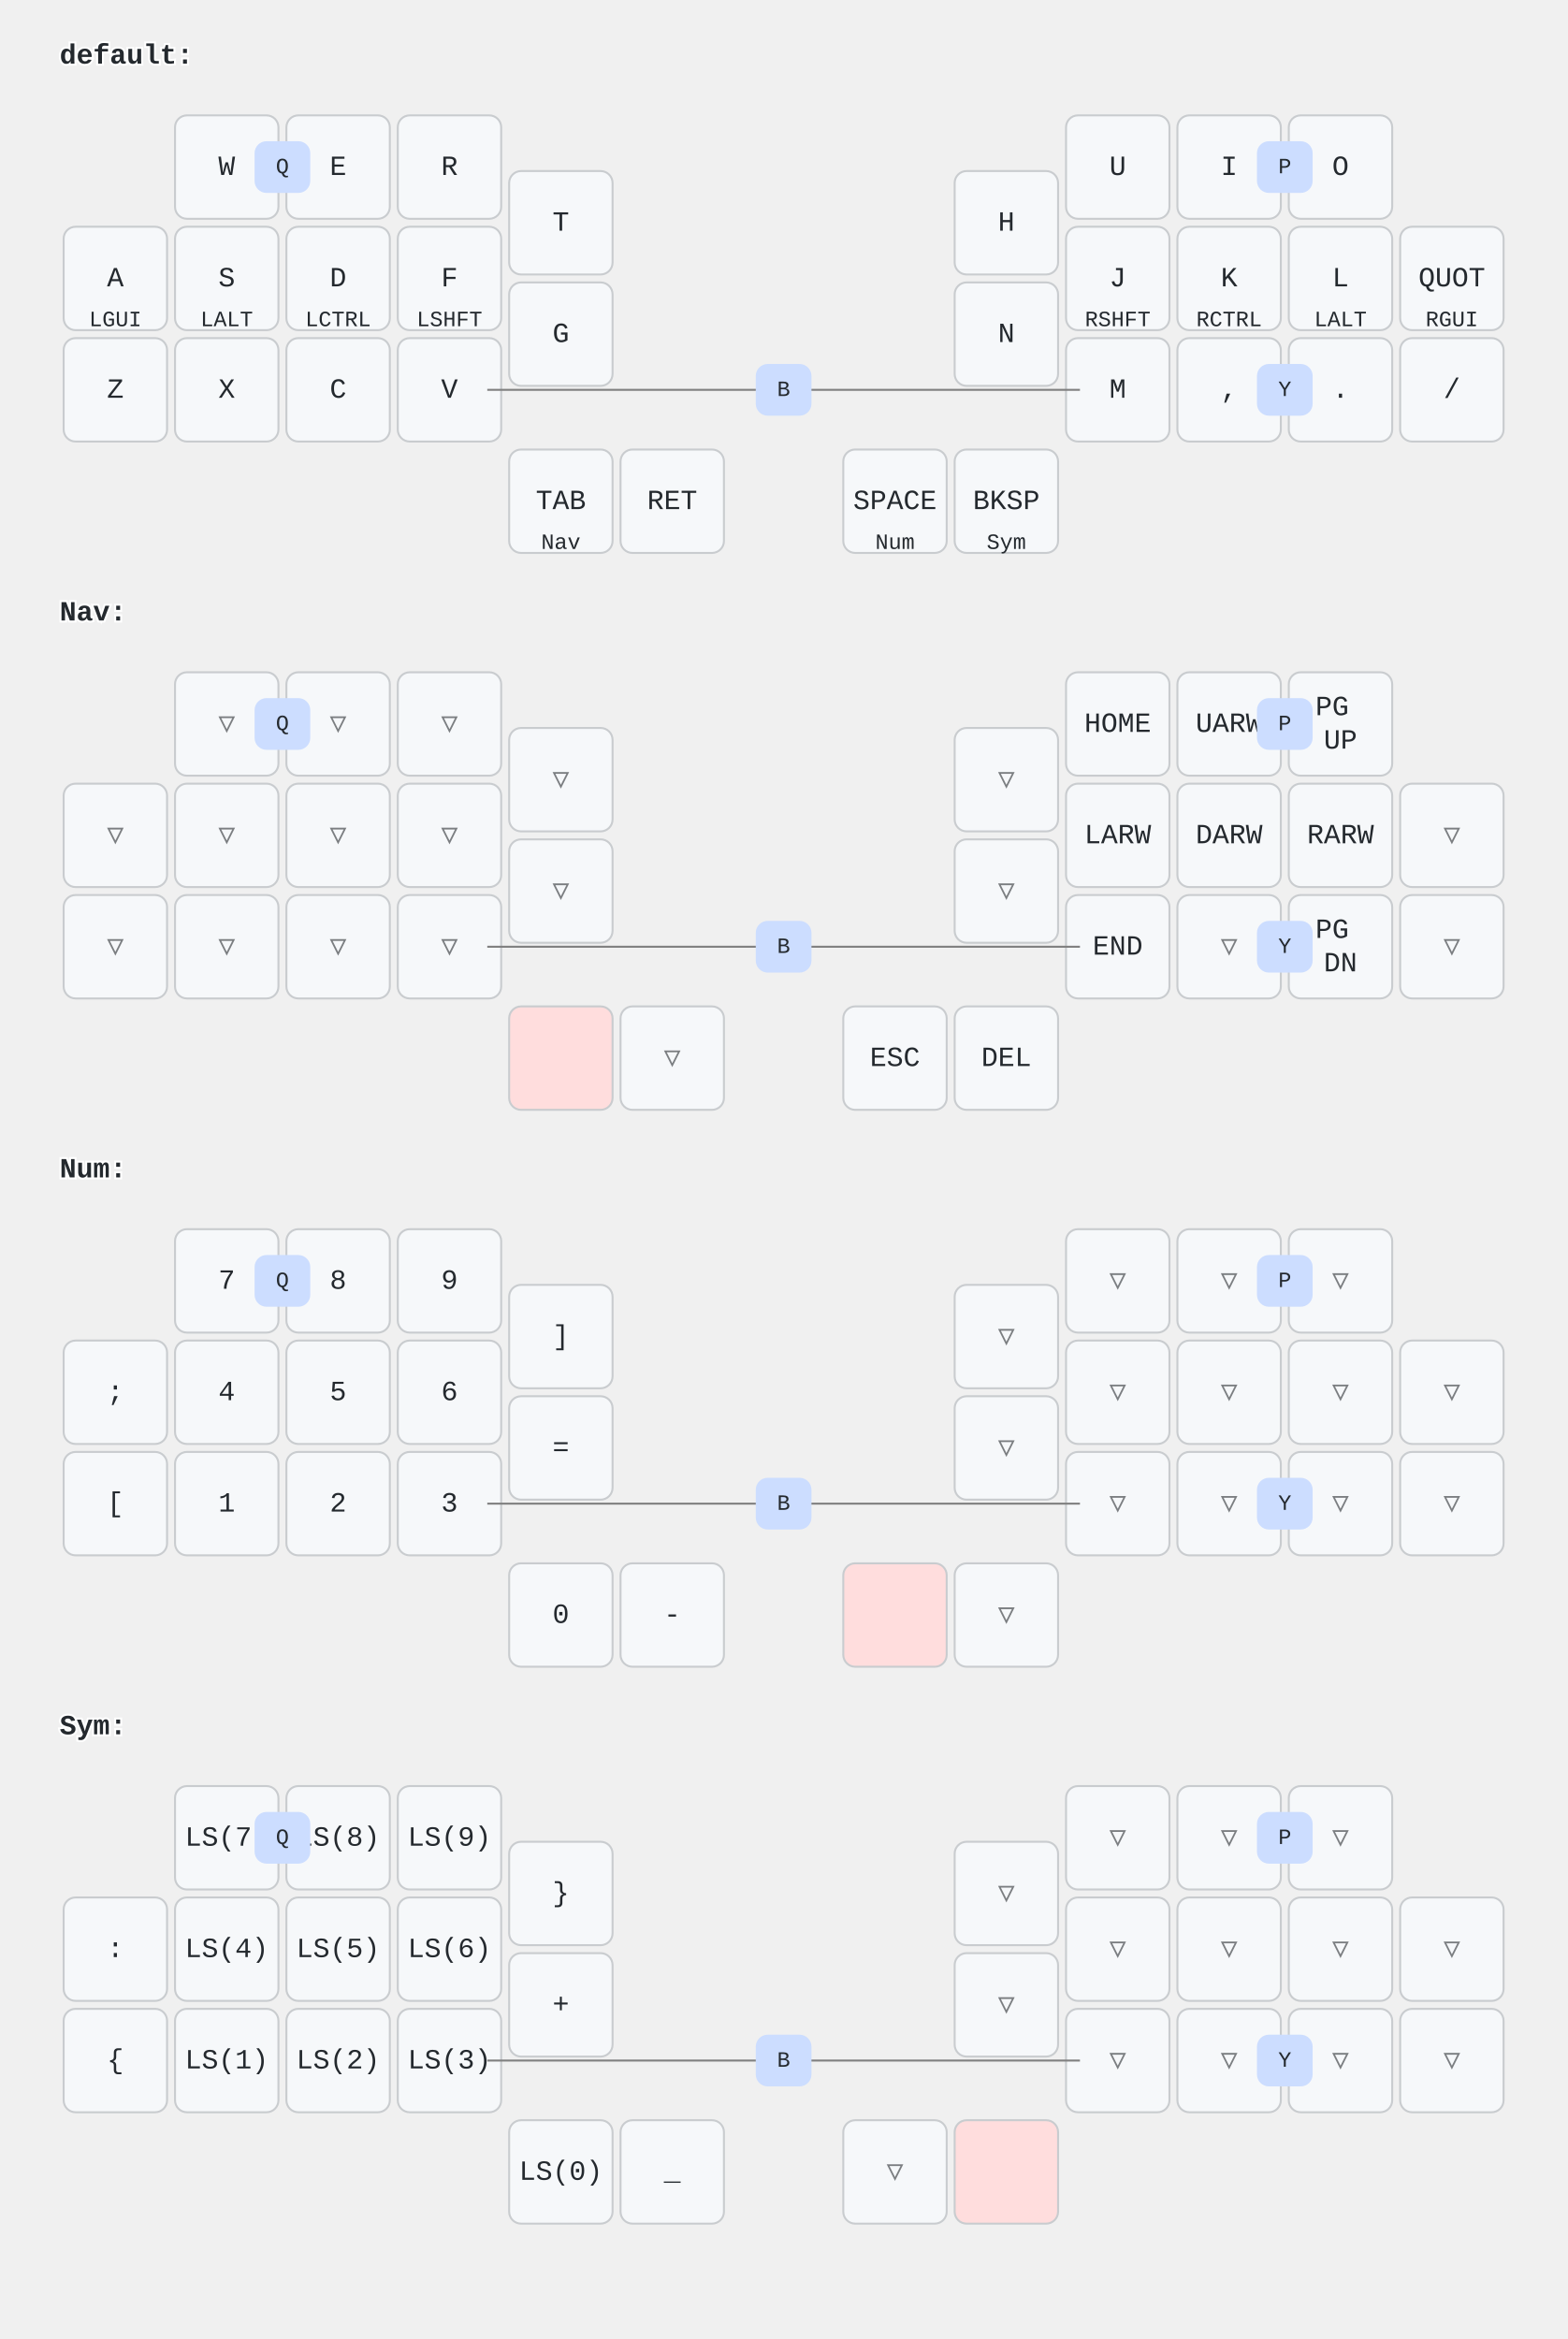
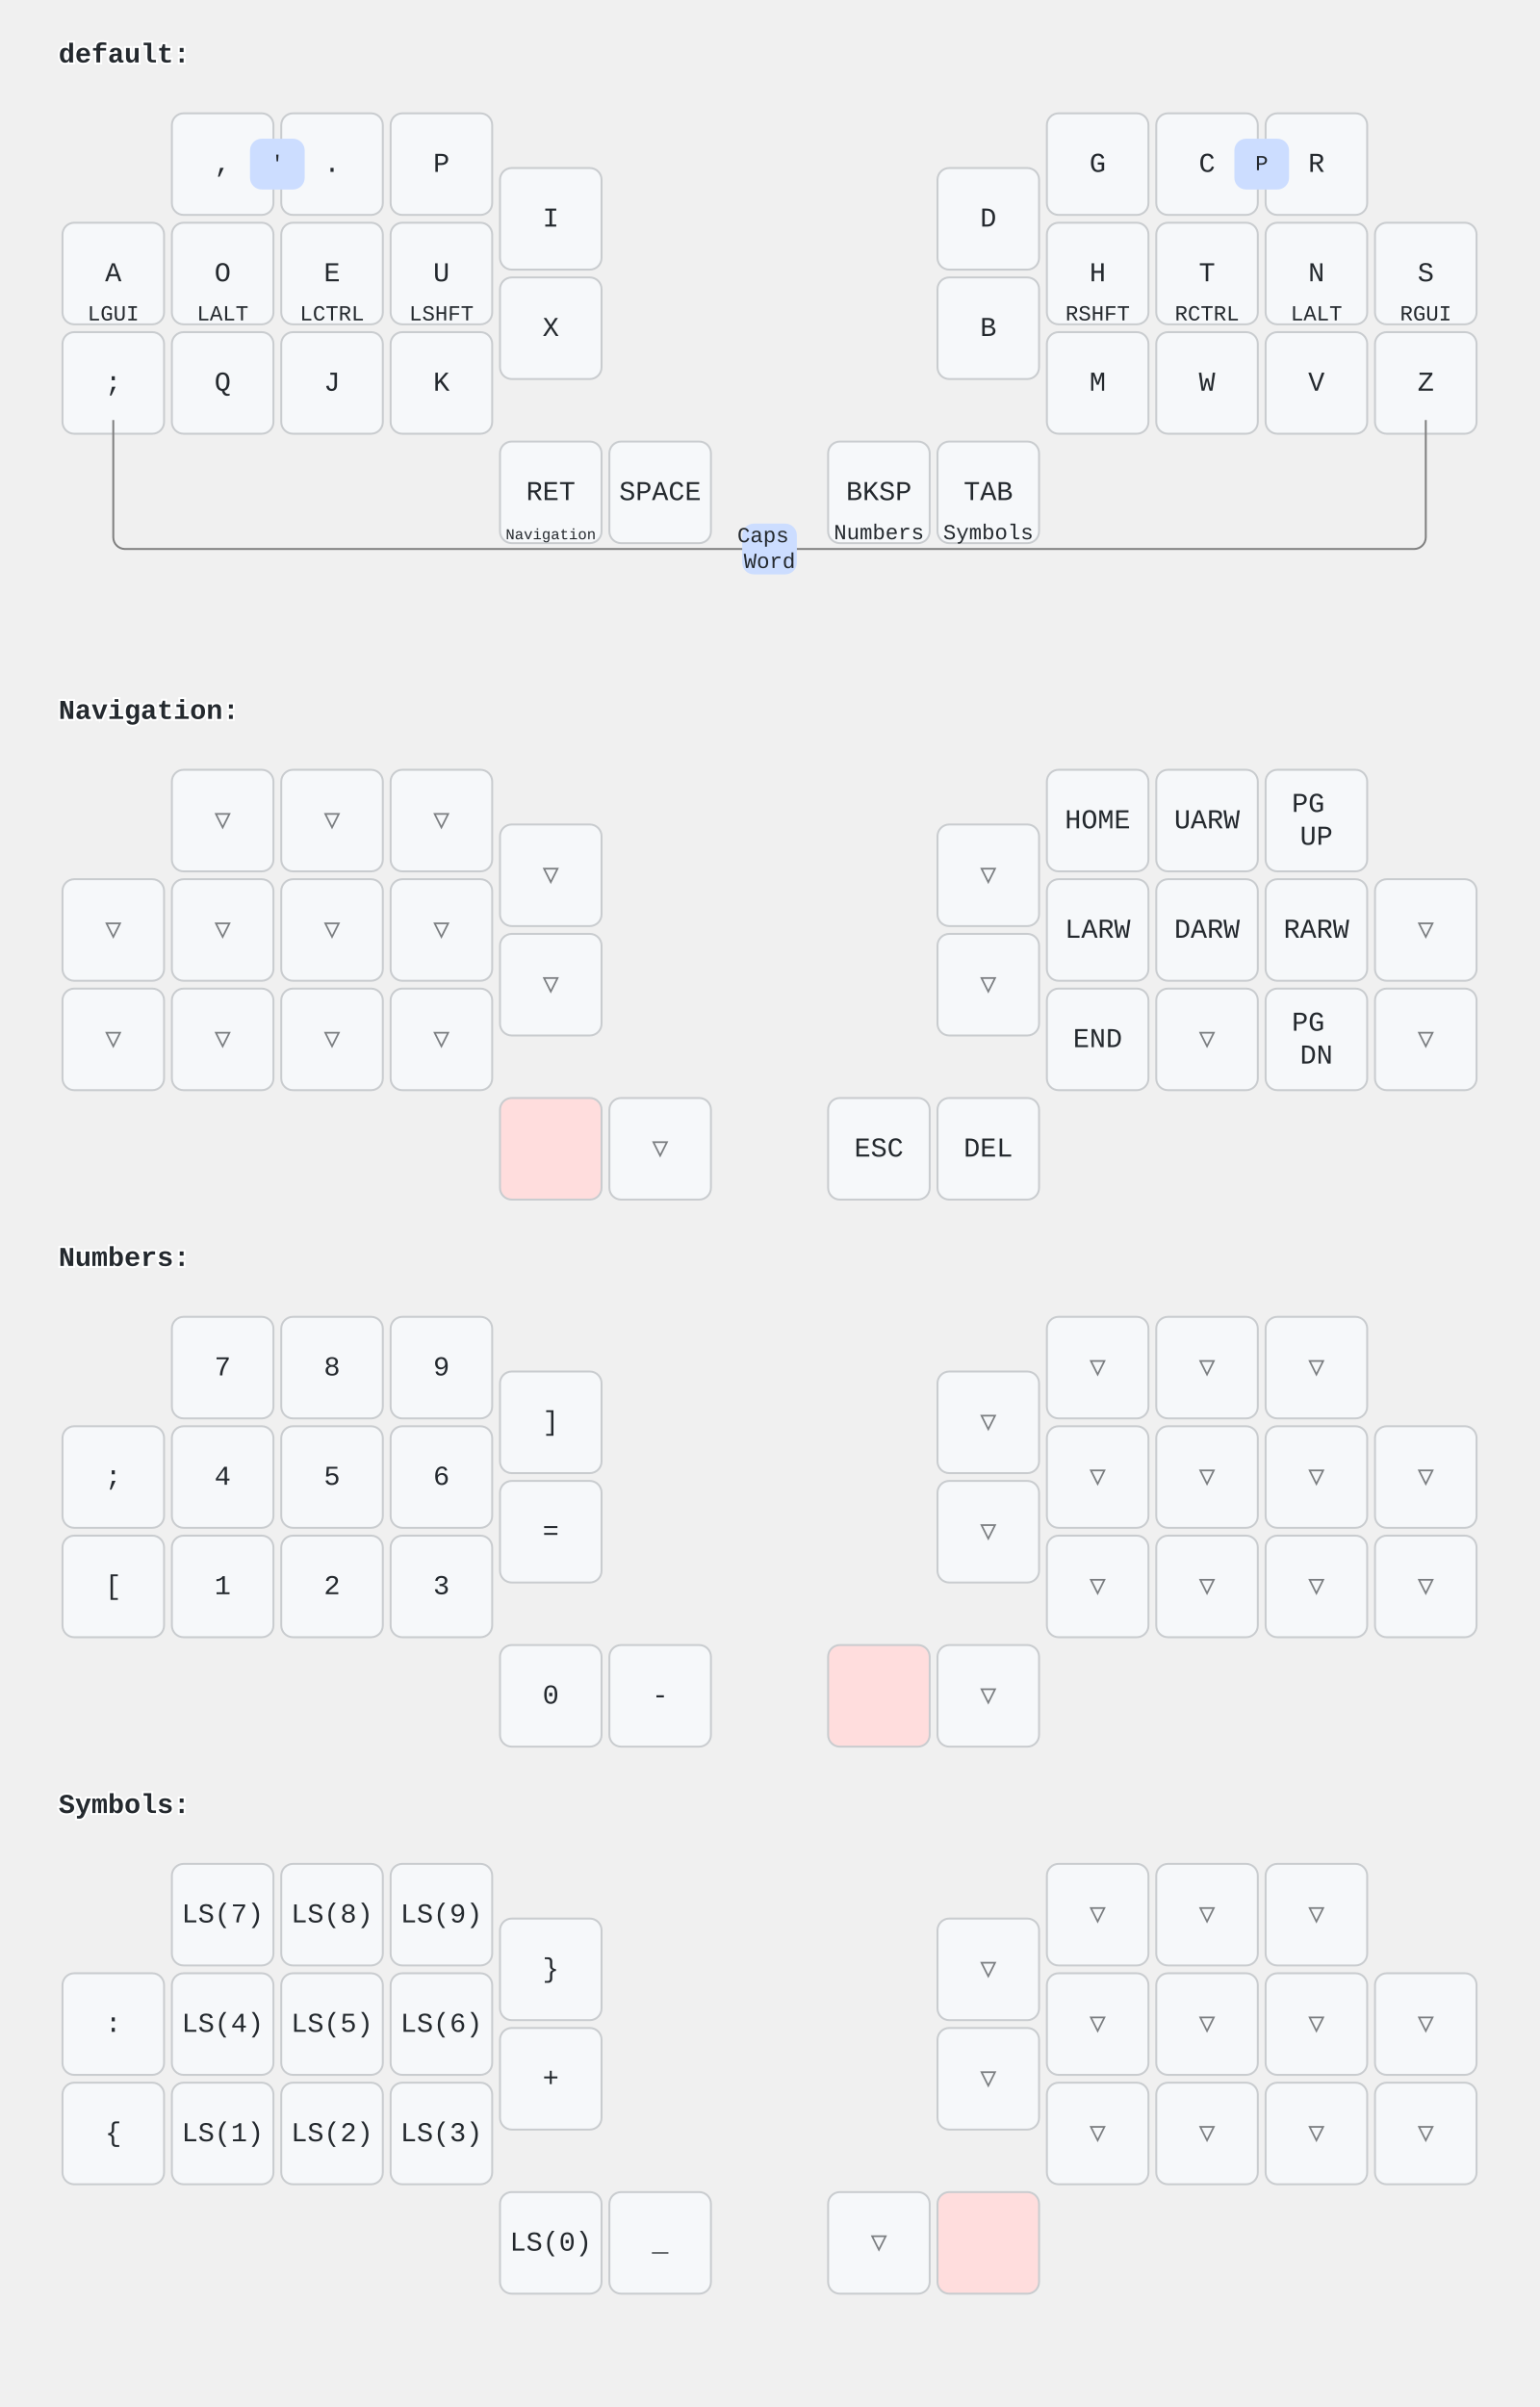
- <svg xmlns="http://www.w3.org/2000/svg" width="788" height="1176" viewBox="0 0 788 1176" class="keymap">
+ <svg xmlns="http://www.w3.org/2000/svg" width="788" height="1232" viewBox="0 0 788 1232" class="keymap">
  <style>/* inherit to force styles through use tags */
svg path {
    fill: inherit;
}

/* font and background color specifications */
svg.keymap {
    font-family: SFMono-Regular,Consolas,Liberation Mono,Menlo,monospace;
    font-size: 14px;
    font-kerning: normal;
    text-rendering: optimizeLegibility;
    fill: #24292e;
}

/* default key styling */
rect.key {
    fill: #f6f8fa;
    stroke: #c9cccf;
    stroke-width: 1;
}

/* default key side styling, only used is draw_key_sides is set */
rect.side {
    filter: brightness(90%);
}

/* color accent for combo boxes */
rect.combo, rect.combo-separate {
    fill: #cdf;
}

/* color accent for held keys */
rect.held, rect.combo.held {
    fill: #fdd;
}

/* color accent for ghost (optional) keys */
rect.ghost, rect.combo.ghost {
    stroke-dasharray: 4, 4;
    stroke-width: 2;
}

text {
    text-anchor: middle;
    dominant-baseline: middle;
}

/* styling for layer labels */
text.label {
    font-weight: bold;
    text-anchor: start;
    stroke: white;
    stroke-width: 2;
    paint-order: stroke;
}

/* styling for combo tap, and key hold/shifted label text */
text.combo, text.hold, text.shifted {
    font-size: 11px;
}

text.hold {
    text-anchor: middle;
    dominant-baseline: auto;
}

text.shifted {
    text-anchor: middle;
    dominant-baseline: hanging;
}

/* styling for hold/shifted label text in combo box */
text.combo.hold, text.combo.shifted {
    font-size: 8px;
}

/* lighter symbol for transparent keys */
text.trans {
    fill: #7b7e81;
}

/* styling for combo dendrons */
path.combo {
    stroke-width: 1;
    stroke: gray;
    fill: none;
}

/* Start Tabler Icons Cleanup */
/* cannot use height/width with glyphs */
.icon-tabler &gt; path {
    fill: inherit;
    stroke: inherit;
    stroke-width: 2;
}
/* hide tabler's default box */
.icon-tabler &gt; path[stroke="none"][fill="none"] {
    visibility: hidden;
}
/* End Tabler Icons Cleanup */
</style>
  <g transform="translate(30, 0)" class="layer-default">
    <text x="0" y="28" class="label">default:</text>
    <g transform="translate(0, 56)">
      <g transform="translate(84, 28)" class="key keypos-0">
        <rect rx="6" ry="6" x="-26" y="-26" width="52" height="52" class="key" />
-         <text x="0" y="0" class="key tap">W</text>
+         <text x="0" y="0" class="key tap">,</text>
      </g>
      <g transform="translate(140, 28)" class="key keypos-1">
        <rect rx="6" ry="6" x="-26" y="-26" width="52" height="52" class="key" />
-         <text x="0" y="0" class="key tap">E</text>
+         <text x="0" y="0" class="key tap">.</text>
      </g>
      <g transform="translate(196, 28)" class="key keypos-2">
        <rect rx="6" ry="6" x="-26" y="-26" width="52" height="52" class="key" />
+         <text x="0" y="0" class="key tap">P</text>
+       </g>
+       <g transform="translate(252, 56)" class="key keypos-3">
+         <rect rx="6" ry="6" x="-26" y="-26" width="52" height="52" class="key" />
+         <text x="0" y="0" class="key tap">I</text>
+       </g>
+       <g transform="translate(476, 56)" class="key keypos-4">
+         <rect rx="6" ry="6" x="-26" y="-26" width="52" height="52" class="key" />
+         <text x="0" y="0" class="key tap">D</text>
+       </g>
+       <g transform="translate(532, 28)" class="key keypos-5">
+         <rect rx="6" ry="6" x="-26" y="-26" width="52" height="52" class="key" />
+         <text x="0" y="0" class="key tap">G</text>
+       </g>
+       <g transform="translate(588, 28)" class="key keypos-6">
+         <rect rx="6" ry="6" x="-26" y="-26" width="52" height="52" class="key" />
+         <text x="0" y="0" class="key tap">C</text>
+       </g>
+       <g transform="translate(644, 28)" class="key keypos-7">
+         <rect rx="6" ry="6" x="-26" y="-26" width="52" height="52" class="key" />
        <text x="0" y="0" class="key tap">R</text>
-       </g>
-       <g transform="translate(252, 56)" class="key keypos-3">
-         <rect rx="6" ry="6" x="-26" y="-26" width="52" height="52" class="key" />
-         <text x="0" y="0" class="key tap">T</text>
-       </g>
-       <g transform="translate(476, 56)" class="key keypos-4">
-         <rect rx="6" ry="6" x="-26" y="-26" width="52" height="52" class="key" />
-         <text x="0" y="0" class="key tap">H</text>
-       </g>
-       <g transform="translate(532, 28)" class="key keypos-5">
-         <rect rx="6" ry="6" x="-26" y="-26" width="52" height="52" class="key" />
-         <text x="0" y="0" class="key tap">U</text>
-       </g>
-       <g transform="translate(588, 28)" class="key keypos-6">
-         <rect rx="6" ry="6" x="-26" y="-26" width="52" height="52" class="key" />
-         <text x="0" y="0" class="key tap">I</text>
-       </g>
-       <g transform="translate(644, 28)" class="key keypos-7">
-         <rect rx="6" ry="6" x="-26" y="-26" width="52" height="52" class="key" />
-         <text x="0" y="0" class="key tap">O</text>
      </g>
      <g transform="translate(28, 84)" class="key keypos-8">
        <rect rx="6" ry="6" x="-26" y="-26" width="52" height="52" class="key" />
        <text x="0" y="0" class="key tap">A</text>
        <text x="0" y="24" class="key hold">LGUI</text>
      </g>
      <g transform="translate(84, 84)" class="key keypos-9">
        <rect rx="6" ry="6" x="-26" y="-26" width="52" height="52" class="key" />
+         <text x="0" y="0" class="key tap">O</text>
+         <text x="0" y="24" class="key hold">LALT</text>
+       </g>
+       <g transform="translate(140, 84)" class="key keypos-10">
+         <rect rx="6" ry="6" x="-26" y="-26" width="52" height="52" class="key" />
+         <text x="0" y="0" class="key tap">E</text>
+         <text x="0" y="24" class="key hold">LCTRL</text>
+       </g>
+       <g transform="translate(196, 84)" class="key keypos-11">
+         <rect rx="6" ry="6" x="-26" y="-26" width="52" height="52" class="key" />
+         <text x="0" y="0" class="key tap">U</text>
+         <text x="0" y="24" class="key hold">LSHFT</text>
+       </g>
+       <g transform="translate(252, 112)" class="key keypos-12">
+         <rect rx="6" ry="6" x="-26" y="-26" width="52" height="52" class="key" />
+         <text x="0" y="0" class="key tap">X</text>
+       </g>
+       <g transform="translate(476, 112)" class="key keypos-13">
+         <rect rx="6" ry="6" x="-26" y="-26" width="52" height="52" class="key" />
+         <text x="0" y="0" class="key tap">B</text>
+       </g>
+       <g transform="translate(532, 84)" class="key keypos-14">
+         <rect rx="6" ry="6" x="-26" y="-26" width="52" height="52" class="key" />
+         <text x="0" y="0" class="key tap">H</text>
+         <text x="0" y="24" class="key hold">RSHFT</text>
+       </g>
+       <g transform="translate(588, 84)" class="key keypos-15">
+         <rect rx="6" ry="6" x="-26" y="-26" width="52" height="52" class="key" />
+         <text x="0" y="0" class="key tap">T</text>
+         <text x="0" y="24" class="key hold">RCTRL</text>
+       </g>
+       <g transform="translate(644, 84)" class="key keypos-16">
+         <rect rx="6" ry="6" x="-26" y="-26" width="52" height="52" class="key" />
+         <text x="0" y="0" class="key tap">N</text>
+         <text x="0" y="24" class="key hold">LALT</text>
+       </g>
+       <g transform="translate(700, 84)" class="key keypos-17">
+         <rect rx="6" ry="6" x="-26" y="-26" width="52" height="52" class="key" />
        <text x="0" y="0" class="key tap">S</text>
-         <text x="0" y="24" class="key hold">LALT</text>
-       </g>
-       <g transform="translate(140, 84)" class="key keypos-10">
-         <rect rx="6" ry="6" x="-26" y="-26" width="52" height="52" class="key" />
-         <text x="0" y="0" class="key tap">D</text>
-         <text x="0" y="24" class="key hold">LCTRL</text>
-       </g>
-       <g transform="translate(196, 84)" class="key keypos-11">
-         <rect rx="6" ry="6" x="-26" y="-26" width="52" height="52" class="key" />
-         <text x="0" y="0" class="key tap">F</text>
-         <text x="0" y="24" class="key hold">LSHFT</text>
-       </g>
-       <g transform="translate(252, 112)" class="key keypos-12">
-         <rect rx="6" ry="6" x="-26" y="-26" width="52" height="52" class="key" />
-         <text x="0" y="0" class="key tap">G</text>
-       </g>
-       <g transform="translate(476, 112)" class="key keypos-13">
-         <rect rx="6" ry="6" x="-26" y="-26" width="52" height="52" class="key" />
-         <text x="0" y="0" class="key tap">N</text>
-       </g>
-       <g transform="translate(532, 84)" class="key keypos-14">
+         <text x="0" y="24" class="key hold">RGUI</text>
+       </g>
+       <g transform="translate(28, 140)" class="key keypos-18">
+         <rect rx="6" ry="6" x="-26" y="-26" width="52" height="52" class="key" />
+         <text x="0" y="0" class="key tap">;</text>
+       </g>
+       <g transform="translate(84, 140)" class="key keypos-19">
+         <rect rx="6" ry="6" x="-26" y="-26" width="52" height="52" class="key" />
+         <text x="0" y="0" class="key tap">Q</text>
+       </g>
+       <g transform="translate(140, 140)" class="key keypos-20">
        <rect rx="6" ry="6" x="-26" y="-26" width="52" height="52" class="key" />
        <text x="0" y="0" class="key tap">J</text>
-         <text x="0" y="24" class="key hold">RSHFT</text>
-       </g>
-       <g transform="translate(588, 84)" class="key keypos-15">
+       </g>
+       <g transform="translate(196, 140)" class="key keypos-21">
        <rect rx="6" ry="6" x="-26" y="-26" width="52" height="52" class="key" />
        <text x="0" y="0" class="key tap">K</text>
-         <text x="0" y="24" class="key hold">RCTRL</text>
-       </g>
-       <g transform="translate(644, 84)" class="key keypos-16">
-         <rect rx="6" ry="6" x="-26" y="-26" width="52" height="52" class="key" />
-         <text x="0" y="0" class="key tap">L</text>
-         <text x="0" y="24" class="key hold">LALT</text>
-       </g>
-       <g transform="translate(700, 84)" class="key keypos-17">
-         <rect rx="6" ry="6" x="-26" y="-26" width="52" height="52" class="key" />
-         <text x="0" y="0" class="key tap">QUOT</text>
-         <text x="0" y="24" class="key hold">RGUI</text>
-       </g>
-       <g transform="translate(28, 140)" class="key keypos-18">
+       </g>
+       <g transform="translate(532, 140)" class="key keypos-22">
+         <rect rx="6" ry="6" x="-26" y="-26" width="52" height="52" class="key" />
+         <text x="0" y="0" class="key tap">M</text>
+       </g>
+       <g transform="translate(588, 140)" class="key keypos-23">
+         <rect rx="6" ry="6" x="-26" y="-26" width="52" height="52" class="key" />
+         <text x="0" y="0" class="key tap">W</text>
+       </g>
+       <g transform="translate(644, 140)" class="key keypos-24">
+         <rect rx="6" ry="6" x="-26" y="-26" width="52" height="52" class="key" />
+         <text x="0" y="0" class="key tap">V</text>
+       </g>
+       <g transform="translate(700, 140)" class="key keypos-25">
        <rect rx="6" ry="6" x="-26" y="-26" width="52" height="52" class="key" />
        <text x="0" y="0" class="key tap">Z</text>
      </g>
-       <g transform="translate(84, 140)" class="key keypos-19">
-         <rect rx="6" ry="6" x="-26" y="-26" width="52" height="52" class="key" />
-         <text x="0" y="0" class="key tap">X</text>
-       </g>
-       <g transform="translate(140, 140)" class="key keypos-20">
-         <rect rx="6" ry="6" x="-26" y="-26" width="52" height="52" class="key" />
-         <text x="0" y="0" class="key tap">C</text>
-       </g>
-       <g transform="translate(196, 140)" class="key keypos-21">
-         <rect rx="6" ry="6" x="-26" y="-26" width="52" height="52" class="key" />
-         <text x="0" y="0" class="key tap">V</text>
-       </g>
-       <g transform="translate(532, 140)" class="key keypos-22">
-         <rect rx="6" ry="6" x="-26" y="-26" width="52" height="52" class="key" />
-         <text x="0" y="0" class="key tap">M</text>
-       </g>
-       <g transform="translate(588, 140)" class="key keypos-23">
-         <rect rx="6" ry="6" x="-26" y="-26" width="52" height="52" class="key" />
-         <text x="0" y="0" class="key tap">,</text>
-       </g>
-       <g transform="translate(644, 140)" class="key keypos-24">
-         <rect rx="6" ry="6" x="-26" y="-26" width="52" height="52" class="key" />
-         <text x="0" y="0" class="key tap">.</text>
-       </g>
-       <g transform="translate(700, 140)" class="key keypos-25">
-         <rect rx="6" ry="6" x="-26" y="-26" width="52" height="52" class="key" />
-         <text x="0" y="0" class="key tap">/</text>
-       </g>
      <g transform="translate(252, 196)" class="key keypos-26">
        <rect rx="6" ry="6" x="-26" y="-26" width="52" height="52" class="key" />
+         <text x="0" y="0" class="key tap">RET</text>
+         <text x="0" y="24" class="key hold">
+           <tspan style="font-size: 70%">Navigation</tspan>
+         </text>
+       </g>
+       <g transform="translate(308, 196)" class="key keypos-27">
+         <rect rx="6" ry="6" x="-26" y="-26" width="52" height="52" class="key" />
+         <text x="0" y="0" class="key tap">SPACE</text>
+       </g>
+       <g transform="translate(420, 196)" class="key keypos-28">
+         <rect rx="6" ry="6" x="-26" y="-26" width="52" height="52" class="key" />
+         <text x="0" y="0" class="key tap">BKSP</text>
+         <text x="0" y="24" class="key hold">Numbers</text>
+       </g>
+       <g transform="translate(476, 196)" class="key keypos-29">
+         <rect rx="6" ry="6" x="-26" y="-26" width="52" height="52" class="key" />
        <text x="0" y="0" class="key tap">TAB</text>
-         <text x="0" y="24" class="key hold">Nav</text>
-       </g>
-       <g transform="translate(308, 196)" class="key keypos-27">
-         <rect rx="6" ry="6" x="-26" y="-26" width="52" height="52" class="key" />
-         <text x="0" y="0" class="key tap">RET</text>
-       </g>
-       <g transform="translate(420, 196)" class="key keypos-28">
-         <rect rx="6" ry="6" x="-26" y="-26" width="52" height="52" class="key" />
-         <text x="0" y="0" class="key tap">SPACE</text>
-         <text x="0" y="24" class="key hold">Num</text>
-       </g>
-       <g transform="translate(476, 196)" class="key keypos-29">
-         <rect rx="6" ry="6" x="-26" y="-26" width="52" height="52" class="key" />
-         <text x="0" y="0" class="key tap">BKSP</text>
-         <text x="0" y="24" class="key hold">Sym</text>
+         <text x="0" y="24" class="key hold">Symbols</text>
      </g>
      <g class="combo combopos-0">
        <rect rx="6" ry="6" x="98" y="15" width="28" height="26" class="combo" />
-         <text x="112" y="28" class="combo tap">Q</text>
+         <text x="112" y="28" class="combo tap">'</text>
      </g>
      <g class="combo combopos-1">
        <rect rx="6" ry="6" x="602" y="15" width="28" height="26" class="combo" />
        <text x="616" y="28" class="combo tap">P</text>
      </g>
      <g class="combo combopos-2">
-         <path d="M364,140 l-149,0" class="combo" />
-         <path d="M364,140 l149,0" class="combo" />
-         <rect rx="6" ry="6" x="350" y="127" width="28" height="26" class="combo" />
-         <text x="364" y="140" class="combo tap">B</text>
-       </g>
-       <g class="combo combopos-3">
-         <rect rx="6" ry="6" x="602" y="127" width="28" height="26" class="combo" />
-         <text x="616" y="140" class="combo tap">Y</text>
+         <path d="M364,225 h-330 a6.0,6.0 0 0 1 -6.0,-6.0 v-60" class="combo" />
+         <path d="M364,225 h330 a6.0,6.0 0 0 0 6.0,-6.0 v-60" class="combo" />
+         <rect rx="6" ry="6" x="350" y="212" width="28" height="26" class="combo" />
+         <text x="364" y="225" class="combo tap">
+           <tspan x="364" dy="-0.6em">Caps</tspan>
+           <tspan x="364" dy="1.2em">Word</tspan>
+         </text>
      </g>
    </g>
  </g>
-   <g transform="translate(30, 280)" class="layer-Nav">
-     <text x="0" y="28" class="label">Nav:</text>
+   <g transform="translate(30, 336)" class="layer-Navigation">
+     <text x="0" y="28" class="label">Navigation:</text>
    <g transform="translate(0, 56)">
      <g transform="translate(84, 28)" class="key trans keypos-0">
        <rect rx="6" ry="6" x="-26" y="-26" width="52" height="52" class="key trans" />
        <text x="0" y="0" class="key trans tap">▽</text>
      </g>
      <g transform="translate(140, 28)" class="key trans keypos-1">
        <rect rx="6" ry="6" x="-26" y="-26" width="52" height="52" class="key trans" />
        <text x="0" y="0" class="key trans tap">▽</text>
      </g>
      <g transform="translate(196, 28)" class="key trans keypos-2">
        <rect rx="6" ry="6" x="-26" y="-26" width="52" height="52" class="key trans" />
        <text x="0" y="0" class="key trans tap">▽</text>
      </g>
      <g transform="translate(252, 56)" class="key trans keypos-3">
        <rect rx="6" ry="6" x="-26" y="-26" width="52" height="52" class="key trans" />
        <text x="0" y="0" class="key trans tap">▽</text>
      </g>
      <g transform="translate(476, 56)" class="key trans keypos-4">
        <rect rx="6" ry="6" x="-26" y="-26" width="52" height="52" class="key trans" />
        <text x="0" y="0" class="key trans tap">▽</text>
      </g>
      <g transform="translate(532, 28)" class="key keypos-5">
        <rect rx="6" ry="6" x="-26" y="-26" width="52" height="52" class="key" />
        <text x="0" y="0" class="key tap">HOME</text>
      </g>
      <g transform="translate(588, 28)" class="key keypos-6">
        <rect rx="6" ry="6" x="-26" y="-26" width="52" height="52" class="key" />
        <text x="0" y="0" class="key tap">UARW</text>
      </g>
      <g transform="translate(644, 28)" class="key keypos-7">
        <rect rx="6" ry="6" x="-26" y="-26" width="52" height="52" class="key" />
        <text x="0" y="0" class="key tap">
          <tspan x="0" dy="-0.6em">PG</tspan>
          <tspan x="0" dy="1.2em">UP</tspan>
        </text>
      </g>
      <g transform="translate(28, 84)" class="key trans keypos-8">
        <rect rx="6" ry="6" x="-26" y="-26" width="52" height="52" class="key trans" />
        <text x="0" y="0" class="key trans tap">▽</text>
      </g>
      <g transform="translate(84, 84)" class="key trans keypos-9">
        <rect rx="6" ry="6" x="-26" y="-26" width="52" height="52" class="key trans" />
        <text x="0" y="0" class="key trans tap">▽</text>
      </g>
      <g transform="translate(140, 84)" class="key trans keypos-10">
        <rect rx="6" ry="6" x="-26" y="-26" width="52" height="52" class="key trans" />
        <text x="0" y="0" class="key trans tap">▽</text>
      </g>
      <g transform="translate(196, 84)" class="key trans keypos-11">
        <rect rx="6" ry="6" x="-26" y="-26" width="52" height="52" class="key trans" />
        <text x="0" y="0" class="key trans tap">▽</text>
      </g>
      <g transform="translate(252, 112)" class="key trans keypos-12">
        <rect rx="6" ry="6" x="-26" y="-26" width="52" height="52" class="key trans" />
        <text x="0" y="0" class="key trans tap">▽</text>
      </g>
      <g transform="translate(476, 112)" class="key trans keypos-13">
        <rect rx="6" ry="6" x="-26" y="-26" width="52" height="52" class="key trans" />
        <text x="0" y="0" class="key trans tap">▽</text>
      </g>
      <g transform="translate(532, 84)" class="key keypos-14">
        <rect rx="6" ry="6" x="-26" y="-26" width="52" height="52" class="key" />
        <text x="0" y="0" class="key tap">LARW</text>
      </g>
      <g transform="translate(588, 84)" class="key keypos-15">
        <rect rx="6" ry="6" x="-26" y="-26" width="52" height="52" class="key" />
        <text x="0" y="0" class="key tap">DARW</text>
      </g>
      <g transform="translate(644, 84)" class="key keypos-16">
        <rect rx="6" ry="6" x="-26" y="-26" width="52" height="52" class="key" />
        <text x="0" y="0" class="key tap">RARW</text>
      </g>
      <g transform="translate(700, 84)" class="key trans keypos-17">
        <rect rx="6" ry="6" x="-26" y="-26" width="52" height="52" class="key trans" />
        <text x="0" y="0" class="key trans tap">▽</text>
      </g>
      <g transform="translate(28, 140)" class="key trans keypos-18">
        <rect rx="6" ry="6" x="-26" y="-26" width="52" height="52" class="key trans" />
        <text x="0" y="0" class="key trans tap">▽</text>
      </g>
      <g transform="translate(84, 140)" class="key trans keypos-19">
        <rect rx="6" ry="6" x="-26" y="-26" width="52" height="52" class="key trans" />
        <text x="0" y="0" class="key trans tap">▽</text>
      </g>
      <g transform="translate(140, 140)" class="key trans keypos-20">
        <rect rx="6" ry="6" x="-26" y="-26" width="52" height="52" class="key trans" />
        <text x="0" y="0" class="key trans tap">▽</text>
      </g>
      <g transform="translate(196, 140)" class="key trans keypos-21">
        <rect rx="6" ry="6" x="-26" y="-26" width="52" height="52" class="key trans" />
        <text x="0" y="0" class="key trans tap">▽</text>
      </g>
      <g transform="translate(532, 140)" class="key keypos-22">
        <rect rx="6" ry="6" x="-26" y="-26" width="52" height="52" class="key" />
        <text x="0" y="0" class="key tap">END</text>
      </g>
      <g transform="translate(588, 140)" class="key trans keypos-23">
        <rect rx="6" ry="6" x="-26" y="-26" width="52" height="52" class="key trans" />
        <text x="0" y="0" class="key trans tap">▽</text>
      </g>
      <g transform="translate(644, 140)" class="key keypos-24">
        <rect rx="6" ry="6" x="-26" y="-26" width="52" height="52" class="key" />
        <text x="0" y="0" class="key tap">
          <tspan x="0" dy="-0.6em">PG</tspan>
          <tspan x="0" dy="1.2em">DN</tspan>
        </text>
      </g>
      <g transform="translate(700, 140)" class="key trans keypos-25">
        <rect rx="6" ry="6" x="-26" y="-26" width="52" height="52" class="key trans" />
        <text x="0" y="0" class="key trans tap">▽</text>
      </g>
      <g transform="translate(252, 196)" class="key held keypos-26">
        <rect rx="6" ry="6" x="-26" y="-26" width="52" height="52" class="key held" />
      </g>
      <g transform="translate(308, 196)" class="key trans keypos-27">
        <rect rx="6" ry="6" x="-26" y="-26" width="52" height="52" class="key trans" />
        <text x="0" y="0" class="key trans tap">▽</text>
      </g>
      <g transform="translate(420, 196)" class="key keypos-28">
        <rect rx="6" ry="6" x="-26" y="-26" width="52" height="52" class="key" />
        <text x="0" y="0" class="key tap">ESC</text>
      </g>
      <g transform="translate(476, 196)" class="key keypos-29">
        <rect rx="6" ry="6" x="-26" y="-26" width="52" height="52" class="key" />
        <text x="0" y="0" class="key tap">DEL</text>
      </g>
-       <g class="combo combopos-0">
-         <rect rx="6" ry="6" x="98" y="15" width="28" height="26" class="combo" />
-         <text x="112" y="28" class="combo tap">Q</text>
-       </g>
-       <g class="combo combopos-1">
-         <rect rx="6" ry="6" x="602" y="15" width="28" height="26" class="combo" />
-         <text x="616" y="28" class="combo tap">P</text>
-       </g>
-       <g class="combo combopos-2">
-         <path d="M364,140 l-149,0" class="combo" />
-         <path d="M364,140 l149,0" class="combo" />
-         <rect rx="6" ry="6" x="350" y="127" width="28" height="26" class="combo" />
-         <text x="364" y="140" class="combo tap">B</text>
-       </g>
-       <g class="combo combopos-3">
-         <rect rx="6" ry="6" x="602" y="127" width="28" height="26" class="combo" />
-         <text x="616" y="140" class="combo tap">Y</text>
-       </g>
    </g>
  </g>
-   <g transform="translate(30, 560)" class="layer-Num">
-     <text x="0" y="28" class="label">Num:</text>
+   <g transform="translate(30, 616)" class="layer-Numbers">
+     <text x="0" y="28" class="label">Numbers:</text>
    <g transform="translate(0, 56)">
      <g transform="translate(84, 28)" class="key keypos-0">
        <rect rx="6" ry="6" x="-26" y="-26" width="52" height="52" class="key" />
        <text x="0" y="0" class="key tap">7</text>
      </g>
      <g transform="translate(140, 28)" class="key keypos-1">
        <rect rx="6" ry="6" x="-26" y="-26" width="52" height="52" class="key" />
        <text x="0" y="0" class="key tap">8</text>
      </g>
      <g transform="translate(196, 28)" class="key keypos-2">
        <rect rx="6" ry="6" x="-26" y="-26" width="52" height="52" class="key" />
        <text x="0" y="0" class="key tap">9</text>
      </g>
      <g transform="translate(252, 56)" class="key keypos-3">
        <rect rx="6" ry="6" x="-26" y="-26" width="52" height="52" class="key" />
        <text x="0" y="0" class="key tap">]</text>
      </g>
      <g transform="translate(476, 56)" class="key trans keypos-4">
        <rect rx="6" ry="6" x="-26" y="-26" width="52" height="52" class="key trans" />
        <text x="0" y="0" class="key trans tap">▽</text>
      </g>
      <g transform="translate(532, 28)" class="key trans keypos-5">
        <rect rx="6" ry="6" x="-26" y="-26" width="52" height="52" class="key trans" />
        <text x="0" y="0" class="key trans tap">▽</text>
      </g>
      <g transform="translate(588, 28)" class="key trans keypos-6">
        <rect rx="6" ry="6" x="-26" y="-26" width="52" height="52" class="key trans" />
        <text x="0" y="0" class="key trans tap">▽</text>
      </g>
      <g transform="translate(644, 28)" class="key trans keypos-7">
        <rect rx="6" ry="6" x="-26" y="-26" width="52" height="52" class="key trans" />
        <text x="0" y="0" class="key trans tap">▽</text>
      </g>
      <g transform="translate(28, 84)" class="key keypos-8">
        <rect rx="6" ry="6" x="-26" y="-26" width="52" height="52" class="key" />
        <text x="0" y="0" class="key tap">;</text>
      </g>
      <g transform="translate(84, 84)" class="key keypos-9">
        <rect rx="6" ry="6" x="-26" y="-26" width="52" height="52" class="key" />
        <text x="0" y="0" class="key tap">4</text>
      </g>
      <g transform="translate(140, 84)" class="key keypos-10">
        <rect rx="6" ry="6" x="-26" y="-26" width="52" height="52" class="key" />
        <text x="0" y="0" class="key tap">5</text>
      </g>
      <g transform="translate(196, 84)" class="key keypos-11">
        <rect rx="6" ry="6" x="-26" y="-26" width="52" height="52" class="key" />
        <text x="0" y="0" class="key tap">6</text>
      </g>
      <g transform="translate(252, 112)" class="key keypos-12">
        <rect rx="6" ry="6" x="-26" y="-26" width="52" height="52" class="key" />
        <text x="0" y="0" class="key tap">=</text>
      </g>
      <g transform="translate(476, 112)" class="key trans keypos-13">
        <rect rx="6" ry="6" x="-26" y="-26" width="52" height="52" class="key trans" />
        <text x="0" y="0" class="key trans tap">▽</text>
      </g>
      <g transform="translate(532, 84)" class="key trans keypos-14">
        <rect rx="6" ry="6" x="-26" y="-26" width="52" height="52" class="key trans" />
        <text x="0" y="0" class="key trans tap">▽</text>
      </g>
      <g transform="translate(588, 84)" class="key trans keypos-15">
        <rect rx="6" ry="6" x="-26" y="-26" width="52" height="52" class="key trans" />
        <text x="0" y="0" class="key trans tap">▽</text>
      </g>
      <g transform="translate(644, 84)" class="key trans keypos-16">
        <rect rx="6" ry="6" x="-26" y="-26" width="52" height="52" class="key trans" />
        <text x="0" y="0" class="key trans tap">▽</text>
      </g>
      <g transform="translate(700, 84)" class="key trans keypos-17">
        <rect rx="6" ry="6" x="-26" y="-26" width="52" height="52" class="key trans" />
        <text x="0" y="0" class="key trans tap">▽</text>
      </g>
      <g transform="translate(28, 140)" class="key keypos-18">
        <rect rx="6" ry="6" x="-26" y="-26" width="52" height="52" class="key" />
        <text x="0" y="0" class="key tap">[</text>
      </g>
      <g transform="translate(84, 140)" class="key keypos-19">
        <rect rx="6" ry="6" x="-26" y="-26" width="52" height="52" class="key" />
        <text x="0" y="0" class="key tap">1</text>
      </g>
      <g transform="translate(140, 140)" class="key keypos-20">
        <rect rx="6" ry="6" x="-26" y="-26" width="52" height="52" class="key" />
        <text x="0" y="0" class="key tap">2</text>
      </g>
      <g transform="translate(196, 140)" class="key keypos-21">
        <rect rx="6" ry="6" x="-26" y="-26" width="52" height="52" class="key" />
        <text x="0" y="0" class="key tap">3</text>
      </g>
      <g transform="translate(532, 140)" class="key trans keypos-22">
        <rect rx="6" ry="6" x="-26" y="-26" width="52" height="52" class="key trans" />
        <text x="0" y="0" class="key trans tap">▽</text>
      </g>
      <g transform="translate(588, 140)" class="key trans keypos-23">
        <rect rx="6" ry="6" x="-26" y="-26" width="52" height="52" class="key trans" />
        <text x="0" y="0" class="key trans tap">▽</text>
      </g>
      <g transform="translate(644, 140)" class="key trans keypos-24">
        <rect rx="6" ry="6" x="-26" y="-26" width="52" height="52" class="key trans" />
        <text x="0" y="0" class="key trans tap">▽</text>
      </g>
      <g transform="translate(700, 140)" class="key trans keypos-25">
        <rect rx="6" ry="6" x="-26" y="-26" width="52" height="52" class="key trans" />
        <text x="0" y="0" class="key trans tap">▽</text>
      </g>
      <g transform="translate(252, 196)" class="key keypos-26">
        <rect rx="6" ry="6" x="-26" y="-26" width="52" height="52" class="key" />
        <text x="0" y="0" class="key tap">0</text>
      </g>
      <g transform="translate(308, 196)" class="key keypos-27">
        <rect rx="6" ry="6" x="-26" y="-26" width="52" height="52" class="key" />
        <text x="0" y="0" class="key tap">-</text>
      </g>
      <g transform="translate(420, 196)" class="key held keypos-28">
        <rect rx="6" ry="6" x="-26" y="-26" width="52" height="52" class="key held" />
      </g>
      <g transform="translate(476, 196)" class="key trans keypos-29">
        <rect rx="6" ry="6" x="-26" y="-26" width="52" height="52" class="key trans" />
        <text x="0" y="0" class="key trans tap">▽</text>
      </g>
-       <g class="combo combopos-0">
-         <rect rx="6" ry="6" x="98" y="15" width="28" height="26" class="combo" />
-         <text x="112" y="28" class="combo tap">Q</text>
-       </g>
-       <g class="combo combopos-1">
-         <rect rx="6" ry="6" x="602" y="15" width="28" height="26" class="combo" />
-         <text x="616" y="28" class="combo tap">P</text>
-       </g>
-       <g class="combo combopos-2">
-         <path d="M364,140 l-149,0" class="combo" />
-         <path d="M364,140 l149,0" class="combo" />
-         <rect rx="6" ry="6" x="350" y="127" width="28" height="26" class="combo" />
-         <text x="364" y="140" class="combo tap">B</text>
-       </g>
-       <g class="combo combopos-3">
-         <rect rx="6" ry="6" x="602" y="127" width="28" height="26" class="combo" />
-         <text x="616" y="140" class="combo tap">Y</text>
-       </g>
    </g>
  </g>
-   <g transform="translate(30, 840)" class="layer-Sym">
-     <text x="0" y="28" class="label">Sym:</text>
+   <g transform="translate(30, 896)" class="layer-Symbols">
+     <text x="0" y="28" class="label">Symbols:</text>
    <g transform="translate(0, 56)">
      <g transform="translate(84, 28)" class="key keypos-0">
        <rect rx="6" ry="6" x="-26" y="-26" width="52" height="52" class="key" />
        <text x="0" y="0" class="key tap">LS(7)</text>
      </g>
      <g transform="translate(140, 28)" class="key keypos-1">
        <rect rx="6" ry="6" x="-26" y="-26" width="52" height="52" class="key" />
        <text x="0" y="0" class="key tap">LS(8)</text>
      </g>
      <g transform="translate(196, 28)" class="key keypos-2">
        <rect rx="6" ry="6" x="-26" y="-26" width="52" height="52" class="key" />
        <text x="0" y="0" class="key tap">LS(9)</text>
      </g>
      <g transform="translate(252, 56)" class="key keypos-3">
        <rect rx="6" ry="6" x="-26" y="-26" width="52" height="52" class="key" />
        <text x="0" y="0" class="key tap">}</text>
      </g>
      <g transform="translate(476, 56)" class="key trans keypos-4">
        <rect rx="6" ry="6" x="-26" y="-26" width="52" height="52" class="key trans" />
        <text x="0" y="0" class="key trans tap">▽</text>
      </g>
      <g transform="translate(532, 28)" class="key trans keypos-5">
        <rect rx="6" ry="6" x="-26" y="-26" width="52" height="52" class="key trans" />
        <text x="0" y="0" class="key trans tap">▽</text>
      </g>
      <g transform="translate(588, 28)" class="key trans keypos-6">
        <rect rx="6" ry="6" x="-26" y="-26" width="52" height="52" class="key trans" />
        <text x="0" y="0" class="key trans tap">▽</text>
      </g>
      <g transform="translate(644, 28)" class="key trans keypos-7">
        <rect rx="6" ry="6" x="-26" y="-26" width="52" height="52" class="key trans" />
        <text x="0" y="0" class="key trans tap">▽</text>
      </g>
      <g transform="translate(28, 84)" class="key keypos-8">
        <rect rx="6" ry="6" x="-26" y="-26" width="52" height="52" class="key" />
        <text x="0" y="0" class="key tap">:</text>
      </g>
      <g transform="translate(84, 84)" class="key keypos-9">
        <rect rx="6" ry="6" x="-26" y="-26" width="52" height="52" class="key" />
        <text x="0" y="0" class="key tap">LS(4)</text>
      </g>
      <g transform="translate(140, 84)" class="key keypos-10">
        <rect rx="6" ry="6" x="-26" y="-26" width="52" height="52" class="key" />
        <text x="0" y="0" class="key tap">LS(5)</text>
      </g>
      <g transform="translate(196, 84)" class="key keypos-11">
        <rect rx="6" ry="6" x="-26" y="-26" width="52" height="52" class="key" />
        <text x="0" y="0" class="key tap">LS(6)</text>
      </g>
      <g transform="translate(252, 112)" class="key keypos-12">
        <rect rx="6" ry="6" x="-26" y="-26" width="52" height="52" class="key" />
        <text x="0" y="0" class="key tap">+</text>
      </g>
      <g transform="translate(476, 112)" class="key trans keypos-13">
        <rect rx="6" ry="6" x="-26" y="-26" width="52" height="52" class="key trans" />
        <text x="0" y="0" class="key trans tap">▽</text>
      </g>
      <g transform="translate(532, 84)" class="key trans keypos-14">
        <rect rx="6" ry="6" x="-26" y="-26" width="52" height="52" class="key trans" />
        <text x="0" y="0" class="key trans tap">▽</text>
      </g>
      <g transform="translate(588, 84)" class="key trans keypos-15">
        <rect rx="6" ry="6" x="-26" y="-26" width="52" height="52" class="key trans" />
        <text x="0" y="0" class="key trans tap">▽</text>
      </g>
      <g transform="translate(644, 84)" class="key trans keypos-16">
        <rect rx="6" ry="6" x="-26" y="-26" width="52" height="52" class="key trans" />
        <text x="0" y="0" class="key trans tap">▽</text>
      </g>
      <g transform="translate(700, 84)" class="key trans keypos-17">
        <rect rx="6" ry="6" x="-26" y="-26" width="52" height="52" class="key trans" />
        <text x="0" y="0" class="key trans tap">▽</text>
      </g>
      <g transform="translate(28, 140)" class="key keypos-18">
        <rect rx="6" ry="6" x="-26" y="-26" width="52" height="52" class="key" />
        <text x="0" y="0" class="key tap">{</text>
      </g>
      <g transform="translate(84, 140)" class="key keypos-19">
        <rect rx="6" ry="6" x="-26" y="-26" width="52" height="52" class="key" />
        <text x="0" y="0" class="key tap">LS(1)</text>
      </g>
      <g transform="translate(140, 140)" class="key keypos-20">
        <rect rx="6" ry="6" x="-26" y="-26" width="52" height="52" class="key" />
        <text x="0" y="0" class="key tap">LS(2)</text>
      </g>
      <g transform="translate(196, 140)" class="key keypos-21">
        <rect rx="6" ry="6" x="-26" y="-26" width="52" height="52" class="key" />
        <text x="0" y="0" class="key tap">LS(3)</text>
      </g>
      <g transform="translate(532, 140)" class="key trans keypos-22">
        <rect rx="6" ry="6" x="-26" y="-26" width="52" height="52" class="key trans" />
        <text x="0" y="0" class="key trans tap">▽</text>
      </g>
      <g transform="translate(588, 140)" class="key trans keypos-23">
        <rect rx="6" ry="6" x="-26" y="-26" width="52" height="52" class="key trans" />
        <text x="0" y="0" class="key trans tap">▽</text>
      </g>
      <g transform="translate(644, 140)" class="key trans keypos-24">
        <rect rx="6" ry="6" x="-26" y="-26" width="52" height="52" class="key trans" />
        <text x="0" y="0" class="key trans tap">▽</text>
      </g>
      <g transform="translate(700, 140)" class="key trans keypos-25">
        <rect rx="6" ry="6" x="-26" y="-26" width="52" height="52" class="key trans" />
        <text x="0" y="0" class="key trans tap">▽</text>
      </g>
      <g transform="translate(252, 196)" class="key keypos-26">
        <rect rx="6" ry="6" x="-26" y="-26" width="52" height="52" class="key" />
        <text x="0" y="0" class="key tap">LS(0)</text>
      </g>
      <g transform="translate(308, 196)" class="key keypos-27">
        <rect rx="6" ry="6" x="-26" y="-26" width="52" height="52" class="key" />
        <text x="0" y="0" class="key tap">_</text>
      </g>
      <g transform="translate(420, 196)" class="key trans keypos-28">
        <rect rx="6" ry="6" x="-26" y="-26" width="52" height="52" class="key trans" />
        <text x="0" y="0" class="key trans tap">▽</text>
      </g>
      <g transform="translate(476, 196)" class="key held keypos-29">
        <rect rx="6" ry="6" x="-26" y="-26" width="52" height="52" class="key held" />
-       </g>
-       <g class="combo combopos-0">
-         <rect rx="6" ry="6" x="98" y="15" width="28" height="26" class="combo" />
-         <text x="112" y="28" class="combo tap">Q</text>
-       </g>
-       <g class="combo combopos-1">
-         <rect rx="6" ry="6" x="602" y="15" width="28" height="26" class="combo" />
-         <text x="616" y="28" class="combo tap">P</text>
-       </g>
-       <g class="combo combopos-2">
-         <path d="M364,140 l-149,0" class="combo" />
-         <path d="M364,140 l149,0" class="combo" />
-         <rect rx="6" ry="6" x="350" y="127" width="28" height="26" class="combo" />
-         <text x="364" y="140" class="combo tap">B</text>
-       </g>
-       <g class="combo combopos-3">
-         <rect rx="6" ry="6" x="602" y="127" width="28" height="26" class="combo" />
-         <text x="616" y="140" class="combo tap">Y</text>
      </g>
    </g>
  </g>
</svg>
